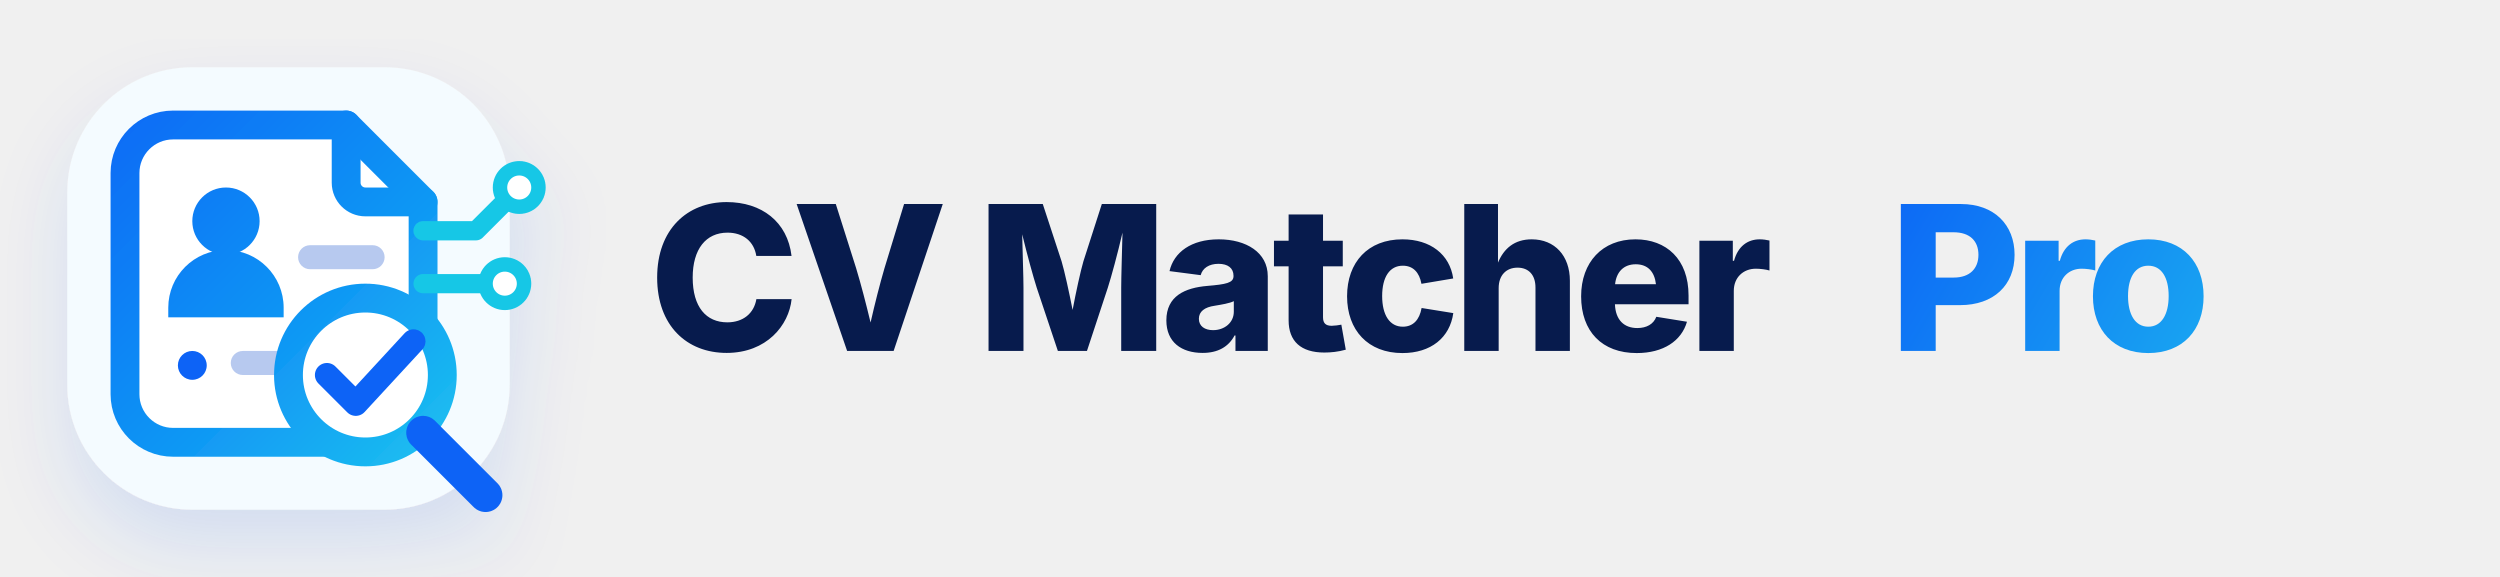
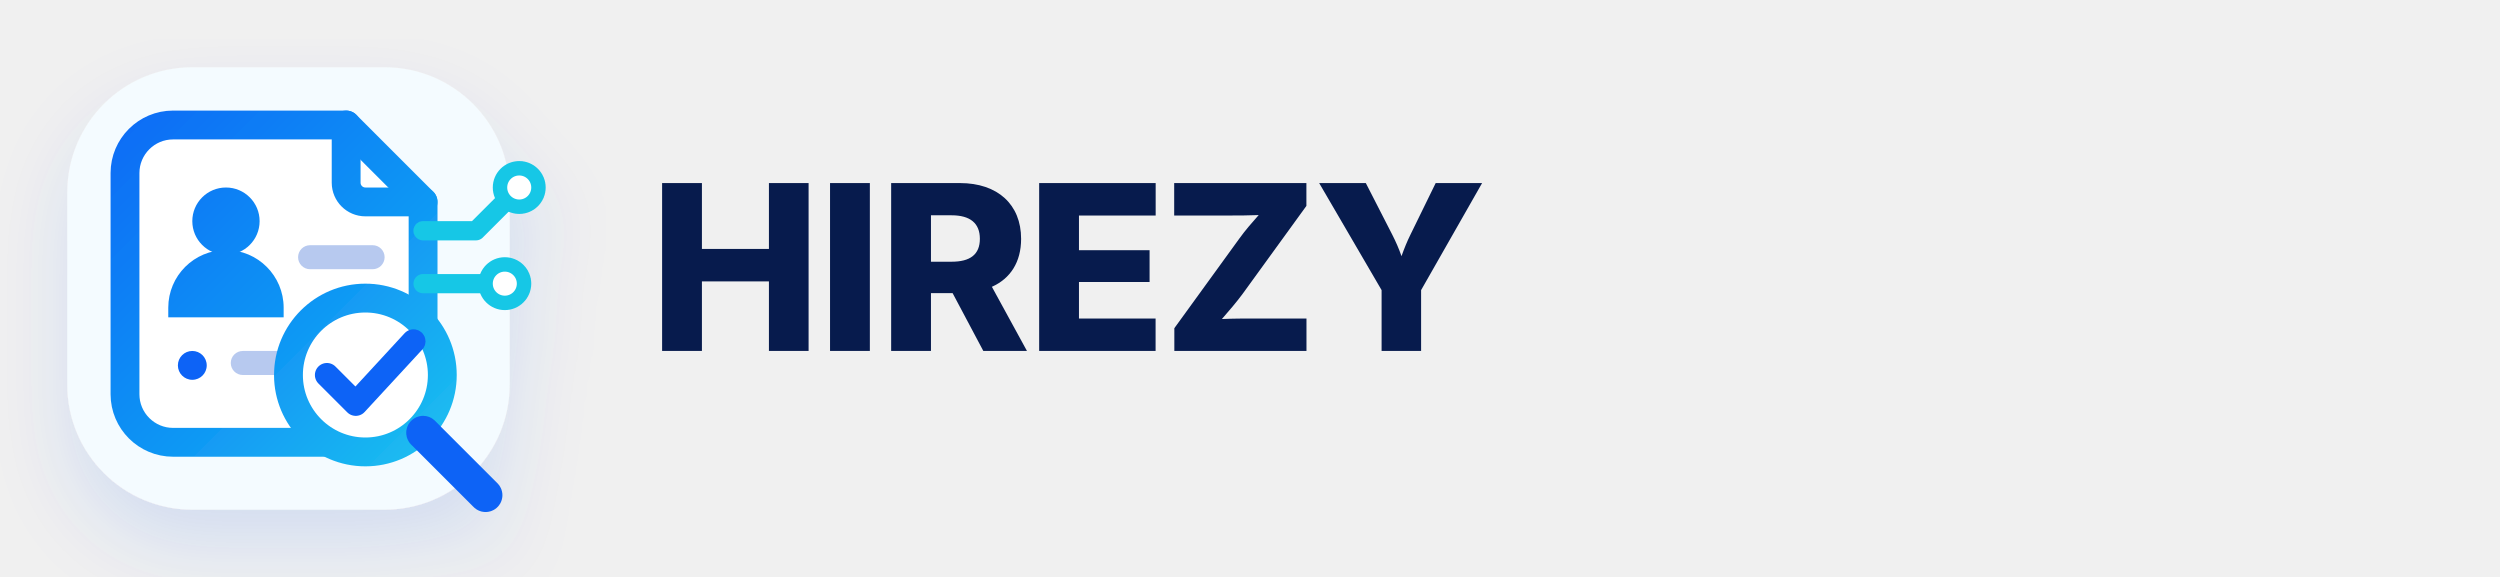
<svg xmlns="http://www.w3.org/2000/svg" width="520" height="120" viewBox="0 0 520 120" fill="none" role="img" aria-labelledby="title desc">
  <defs>
    <linearGradient id="g-main" x1="18" y1="16" x2="108" y2="106" gradientUnits="userSpaceOnUse">
      <stop stop-color="#0B63F6" />
      <stop offset="0.55" stop-color="#1199F4" />
      <stop offset="1" stop-color="#22D3EE" />
    </linearGradient>
    <linearGradient id="g-pro" x1="395" y1="26" x2="510" y2="94" gradientUnits="userSpaceOnUse">
      <stop stop-color="#0B63F6" />
      <stop offset="1" stop-color="#22D3EE" />
    </linearGradient>
    <filter id="soft-shadow" x="0" y="0" width="132" height="132" filterUnits="userSpaceOnUse" color-interpolation-filters="sRGB">
      <feDropShadow dx="0" dy="8" stdDeviation="8" flood-color="#0B63F6" flood-opacity="0.12" />
    </filter>
  </defs>
  <g filter="url(#soft-shadow)">
    <rect x="14" y="14" width="92" height="92" rx="26" fill="#F4FBFF" />
    <path d="M36 26H72L88 42V82C88 87.52 83.52 92 78 92H36C30.48 92 26 87.52 26 82V36C26 30.48 30.48 26 36 26Z" fill="white" stroke="url(#g-main)" stroke-width="6" stroke-linejoin="round" />
    <path d="M72 26V38C72 40.21 73.79 42 76 42H88" stroke="url(#g-main)" stroke-width="6" stroke-linecap="round" stroke-linejoin="round" />
    <circle cx="47" cy="46" r="7" fill="url(#g-main)" />
    <path d="M35 64C35 57.37 40.37 52 47 52C53.63 52 59 57.37 59 64V66H35V64Z" fill="url(#g-main)" />
    <rect x="62" y="51" width="18" height="5" rx="2.5" fill="#B7C9EF" />
    <circle cx="40" cy="76" r="3" fill="#0B63F6" />
    <rect x="48" y="73" width="23" height="5" rx="2.5" fill="#B7C9EF" />
    <path d="M88 48H99L106 41" stroke="#16C7E6" stroke-width="4" stroke-linecap="round" stroke-linejoin="round" />
    <path d="M88 59H101" stroke="#16C7E6" stroke-width="4" stroke-linecap="round" />
    <circle cx="108" cy="39" r="4" fill="white" stroke="#16C7E6" stroke-width="3" />
    <circle cx="105" cy="59" r="4" fill="white" stroke="#16C7E6" stroke-width="3" />
    <circle cx="76" cy="78" r="16" fill="white" stroke="url(#g-main)" stroke-width="6" />
    <path d="M68 78L74 84L86 71" stroke="#0B63F6" stroke-width="5" stroke-linecap="round" stroke-linejoin="round" />
    <path d="M88 90L101 103" stroke="#0B63F6" stroke-width="7" stroke-linecap="round" />
  </g>
-   <text x="135" y="73" fill="#071B4D" font-family="Inter, Poppins, Segoe UI, Arial, sans-serif" font-size="42" font-weight="800" letter-spacing="-1.5">CV Matcher</text>
-   <text x="393" y="73" fill="url(#g-pro)" font-family="Inter, Poppins, Segoe UI, Arial, sans-serif" font-size="42" font-weight="800" letter-spacing="-1.5">Pro</text>
+   <text x="135" y="73" fill="#071B4D" font-family="Inter, Poppins, Segoe UI, Arial, sans-serif" font-size="48" font-weight="800" letter-spacing="-1">HIREZY</text>
</svg>
